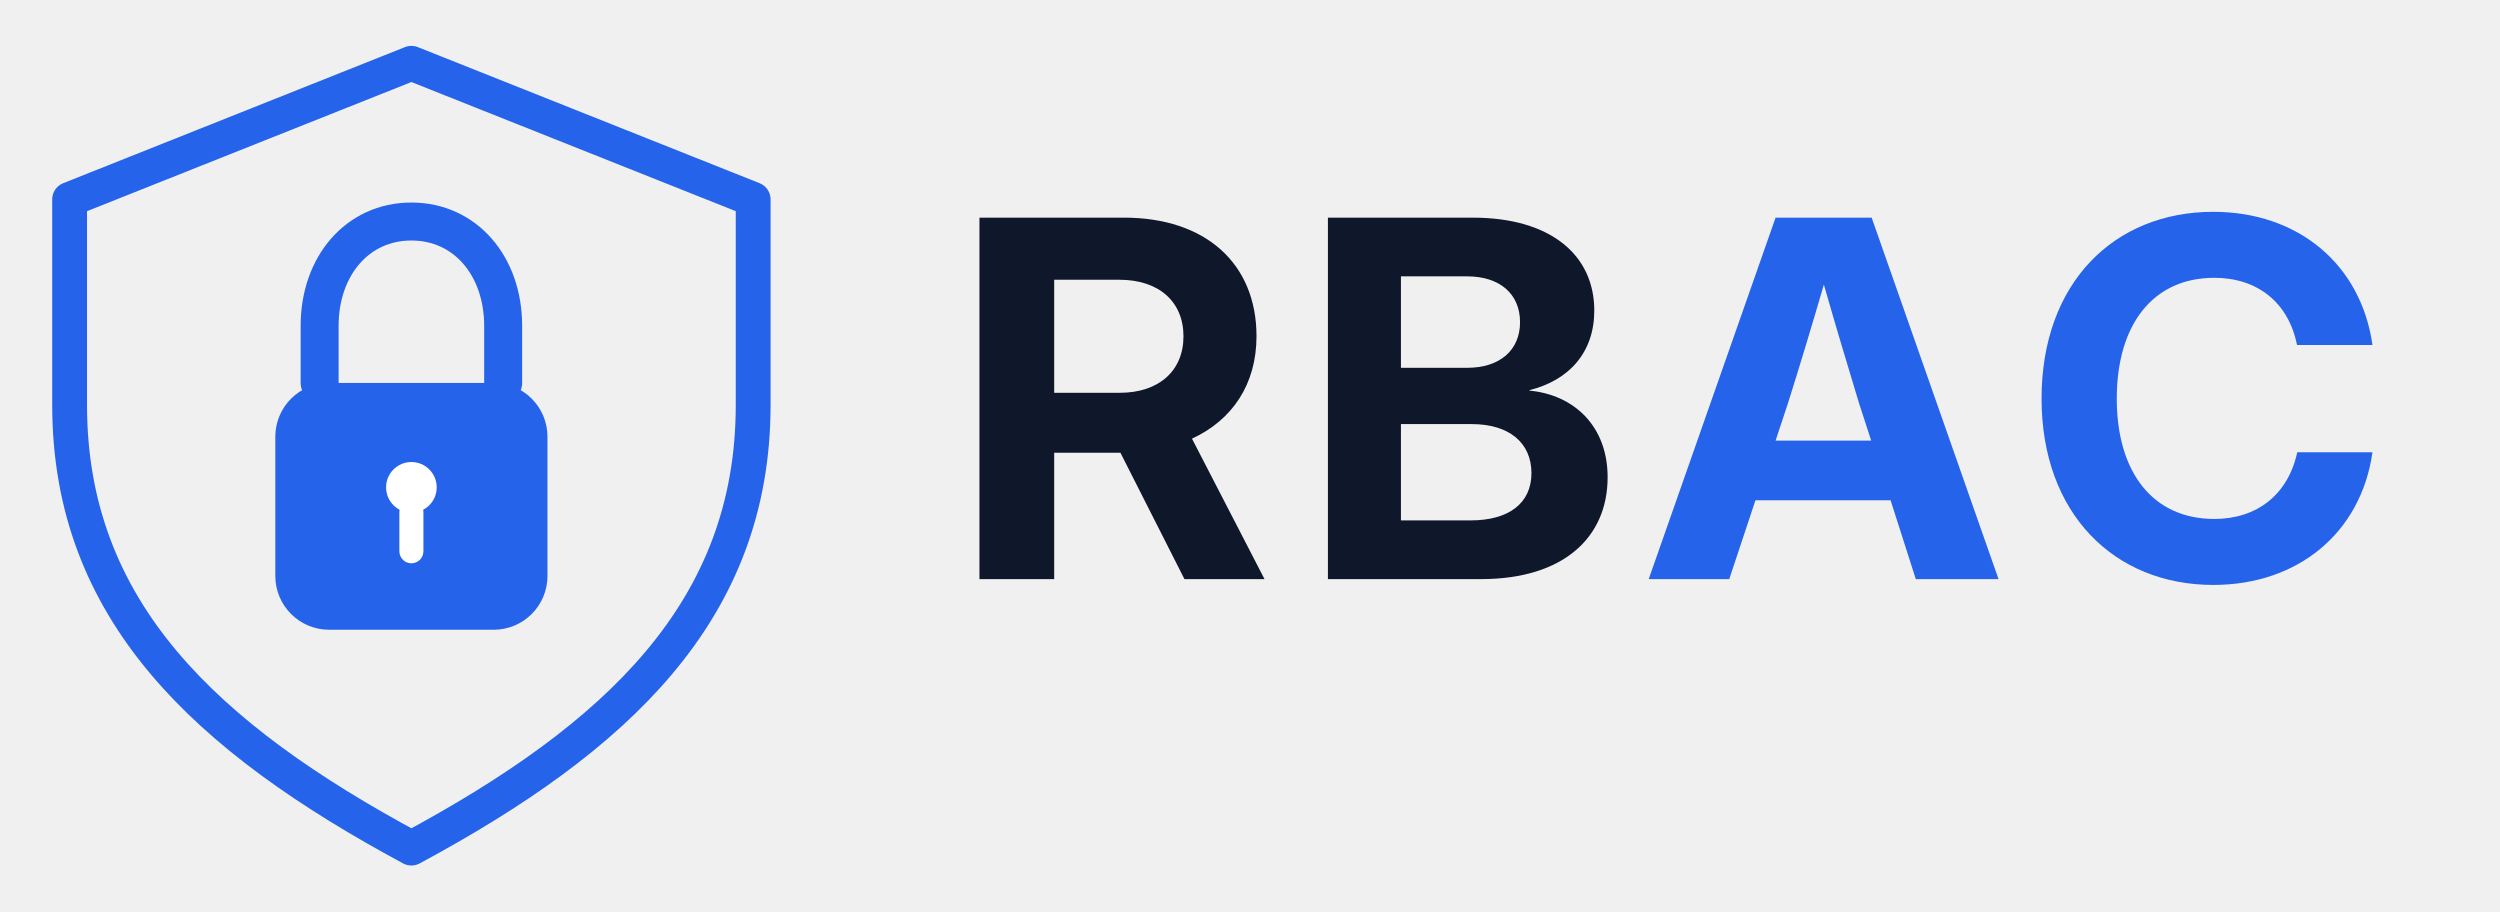
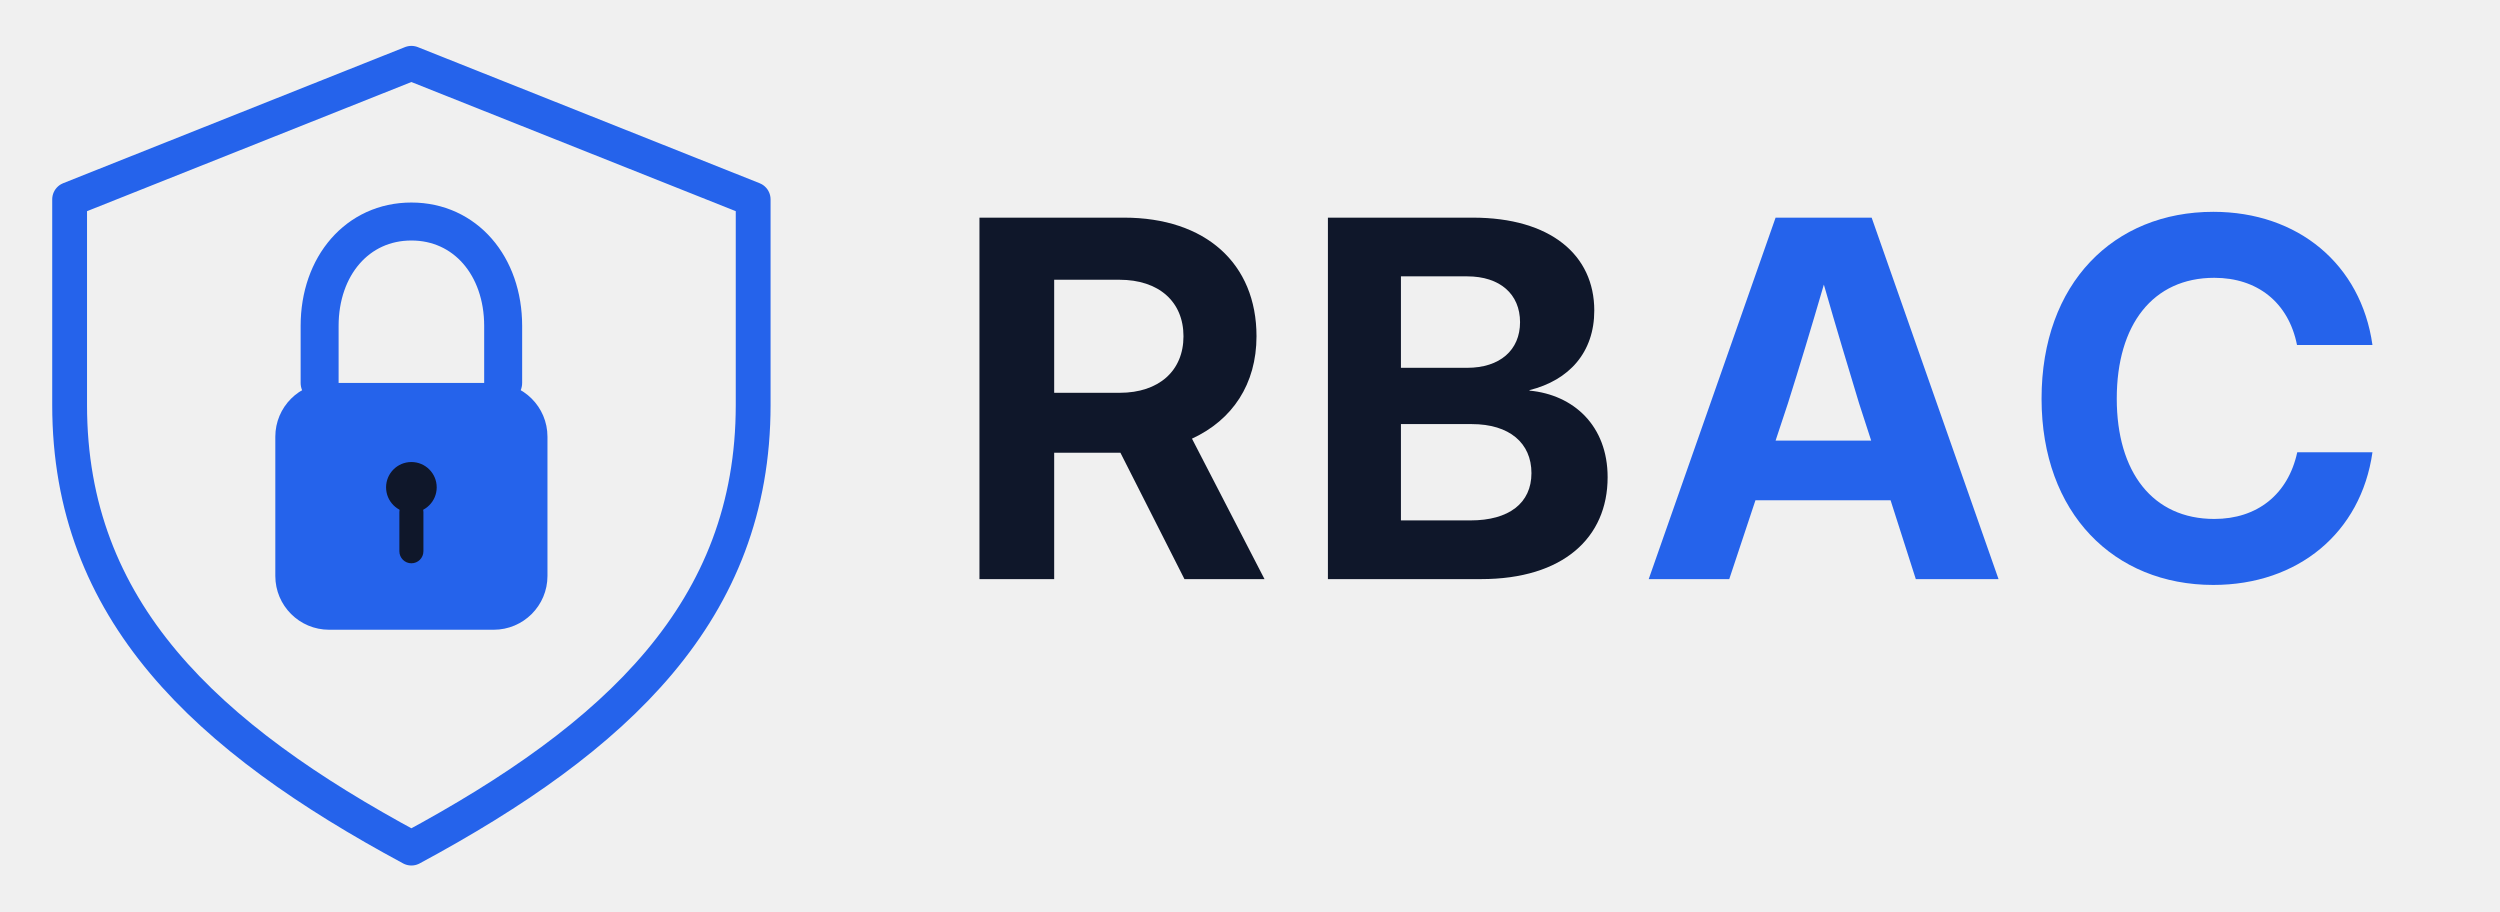
<svg xmlns="http://www.w3.org/2000/svg" width="790" height="288" viewBox="0 0 790 288" role="img" aria-labelledby="title desc">
  <g id="symbol">
    <path d="M130 20 238 63v65c0 65-43 105-108 140C65 233 22 193 22 128V63L130 20Z" fill="none" stroke="#2563EB" stroke-width="11" stroke-linejoin="round" />
    <path d="M101 121v-18c0-19 12-33 29-33s29 14 29 33v18" fill="none" stroke="#2563EB" stroke-width="12" stroke-linecap="round" />
    <rect x="87" y="121" width="86" height="78" rx="17" fill="#2563EB" />
-     <circle cx="130" cy="154" r="8" fill="#FFFFFF" />
-     <rect x="126.2" y="158" width="7.6" height="20" rx="3.8" fill="#FFFFFF" />
+     <circle cx="130" cy="154" r="8" fill="#0F172A" />
+     <rect x="126.2" y="158" width="7.6" height="20" rx="3.8" fill="#0F172A" />
  </g>
  <g id="wordmark">
    <path d="M309.509 183.0H333.121V143.06H353.819C353.896 143.06 353.972 143.06 354.049 143.06L374.287 183.0H399.585L376.664 138.614C389.466 132.711 397.055 121.365 397.055 106.263C397.055 83.265 380.957 68.776 355.199 68.776H309.509ZM333.121 124.125V88.401H353.742C366.238 88.401 373.98 95.377 373.98 106.263C373.98 117.149 366.238 124.125 353.819 124.125Z" fill="#0F172A" />
    <path d="M419.621 183.0H467.993C493.981 183.0 508.01 169.891 508.01 150.803C508.01 134.551 497.277 124.738 483.325 123.435V123.282C495.897 120.139 503.793 111.323 503.793 98.137C503.793 80.582 489.995 68.776 465.387 68.776H419.621ZM442.695 164.448V134.014H465.08C476.962 134.014 483.938 139.994 483.938 149.5C483.938 159.005 476.809 164.448 464.697 164.448ZM442.695 116.229V87.328H463.624C473.973 87.328 480.335 92.924 480.335 101.817C480.335 110.633 473.973 116.229 463.624 116.229Z" fill="#0F172A" />
    <path d="M520.993 183.0H546.444L554.723 158.085H597.423L605.396 183.0H631.537L591.443 68.776H561.086ZM561.086 139.227 564.996 127.421C568.675 115.769 572.202 104.117 576.341 89.935C580.404 104.117 583.931 115.769 587.457 127.421L591.29 139.227Z" fill="#2563EB" />
    <path d="M699.408 184.84C726.163 184.84 746.094 168.358 749.697 142.907H725.933C723.02 156.322 713.207 163.988 699.715 163.988C680.243 163.988 668.897 149.193 668.897 125.965C668.897 102.583 680.32 87.788 699.715 87.788C713.284 87.788 723.173 95.531 725.856 109.023H749.697C746.094 83.495 726.163 66.937 699.408 66.937C667.978 66.937 645.133 89.475 645.133 125.965C645.133 162.225 668.054 184.84 699.408 184.84Z" fill="#2563EB" />
  </g>
</svg>
